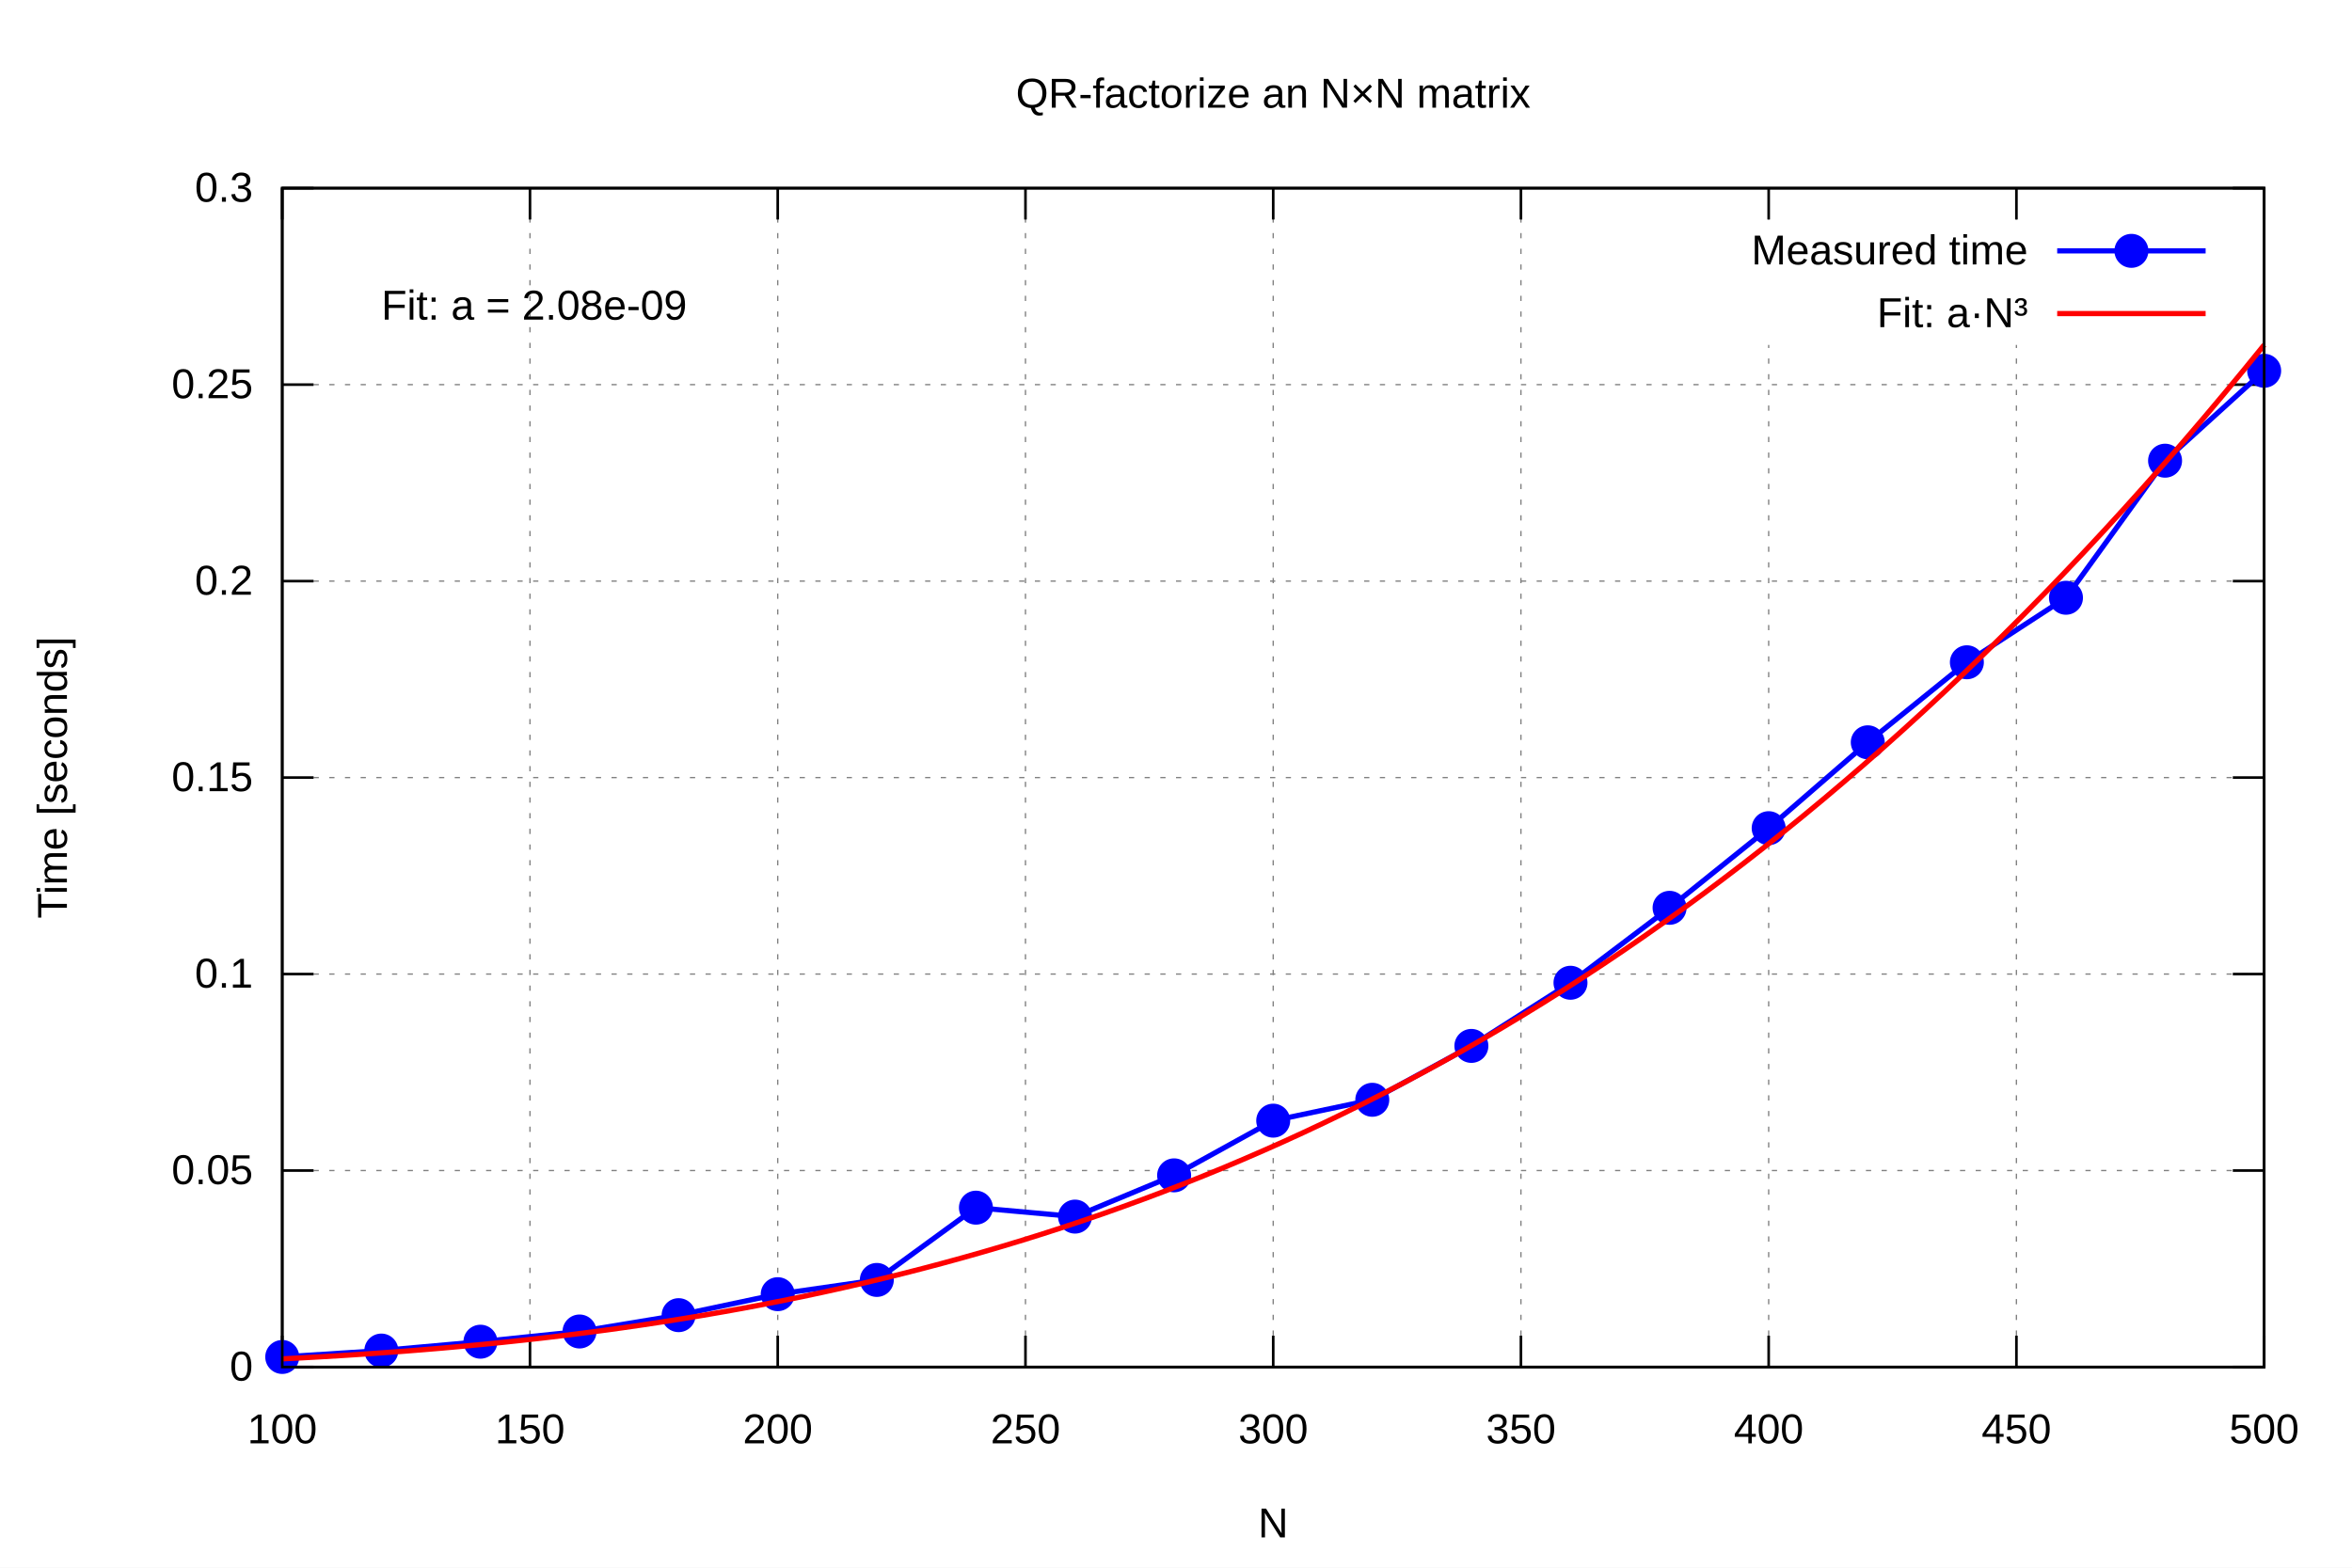
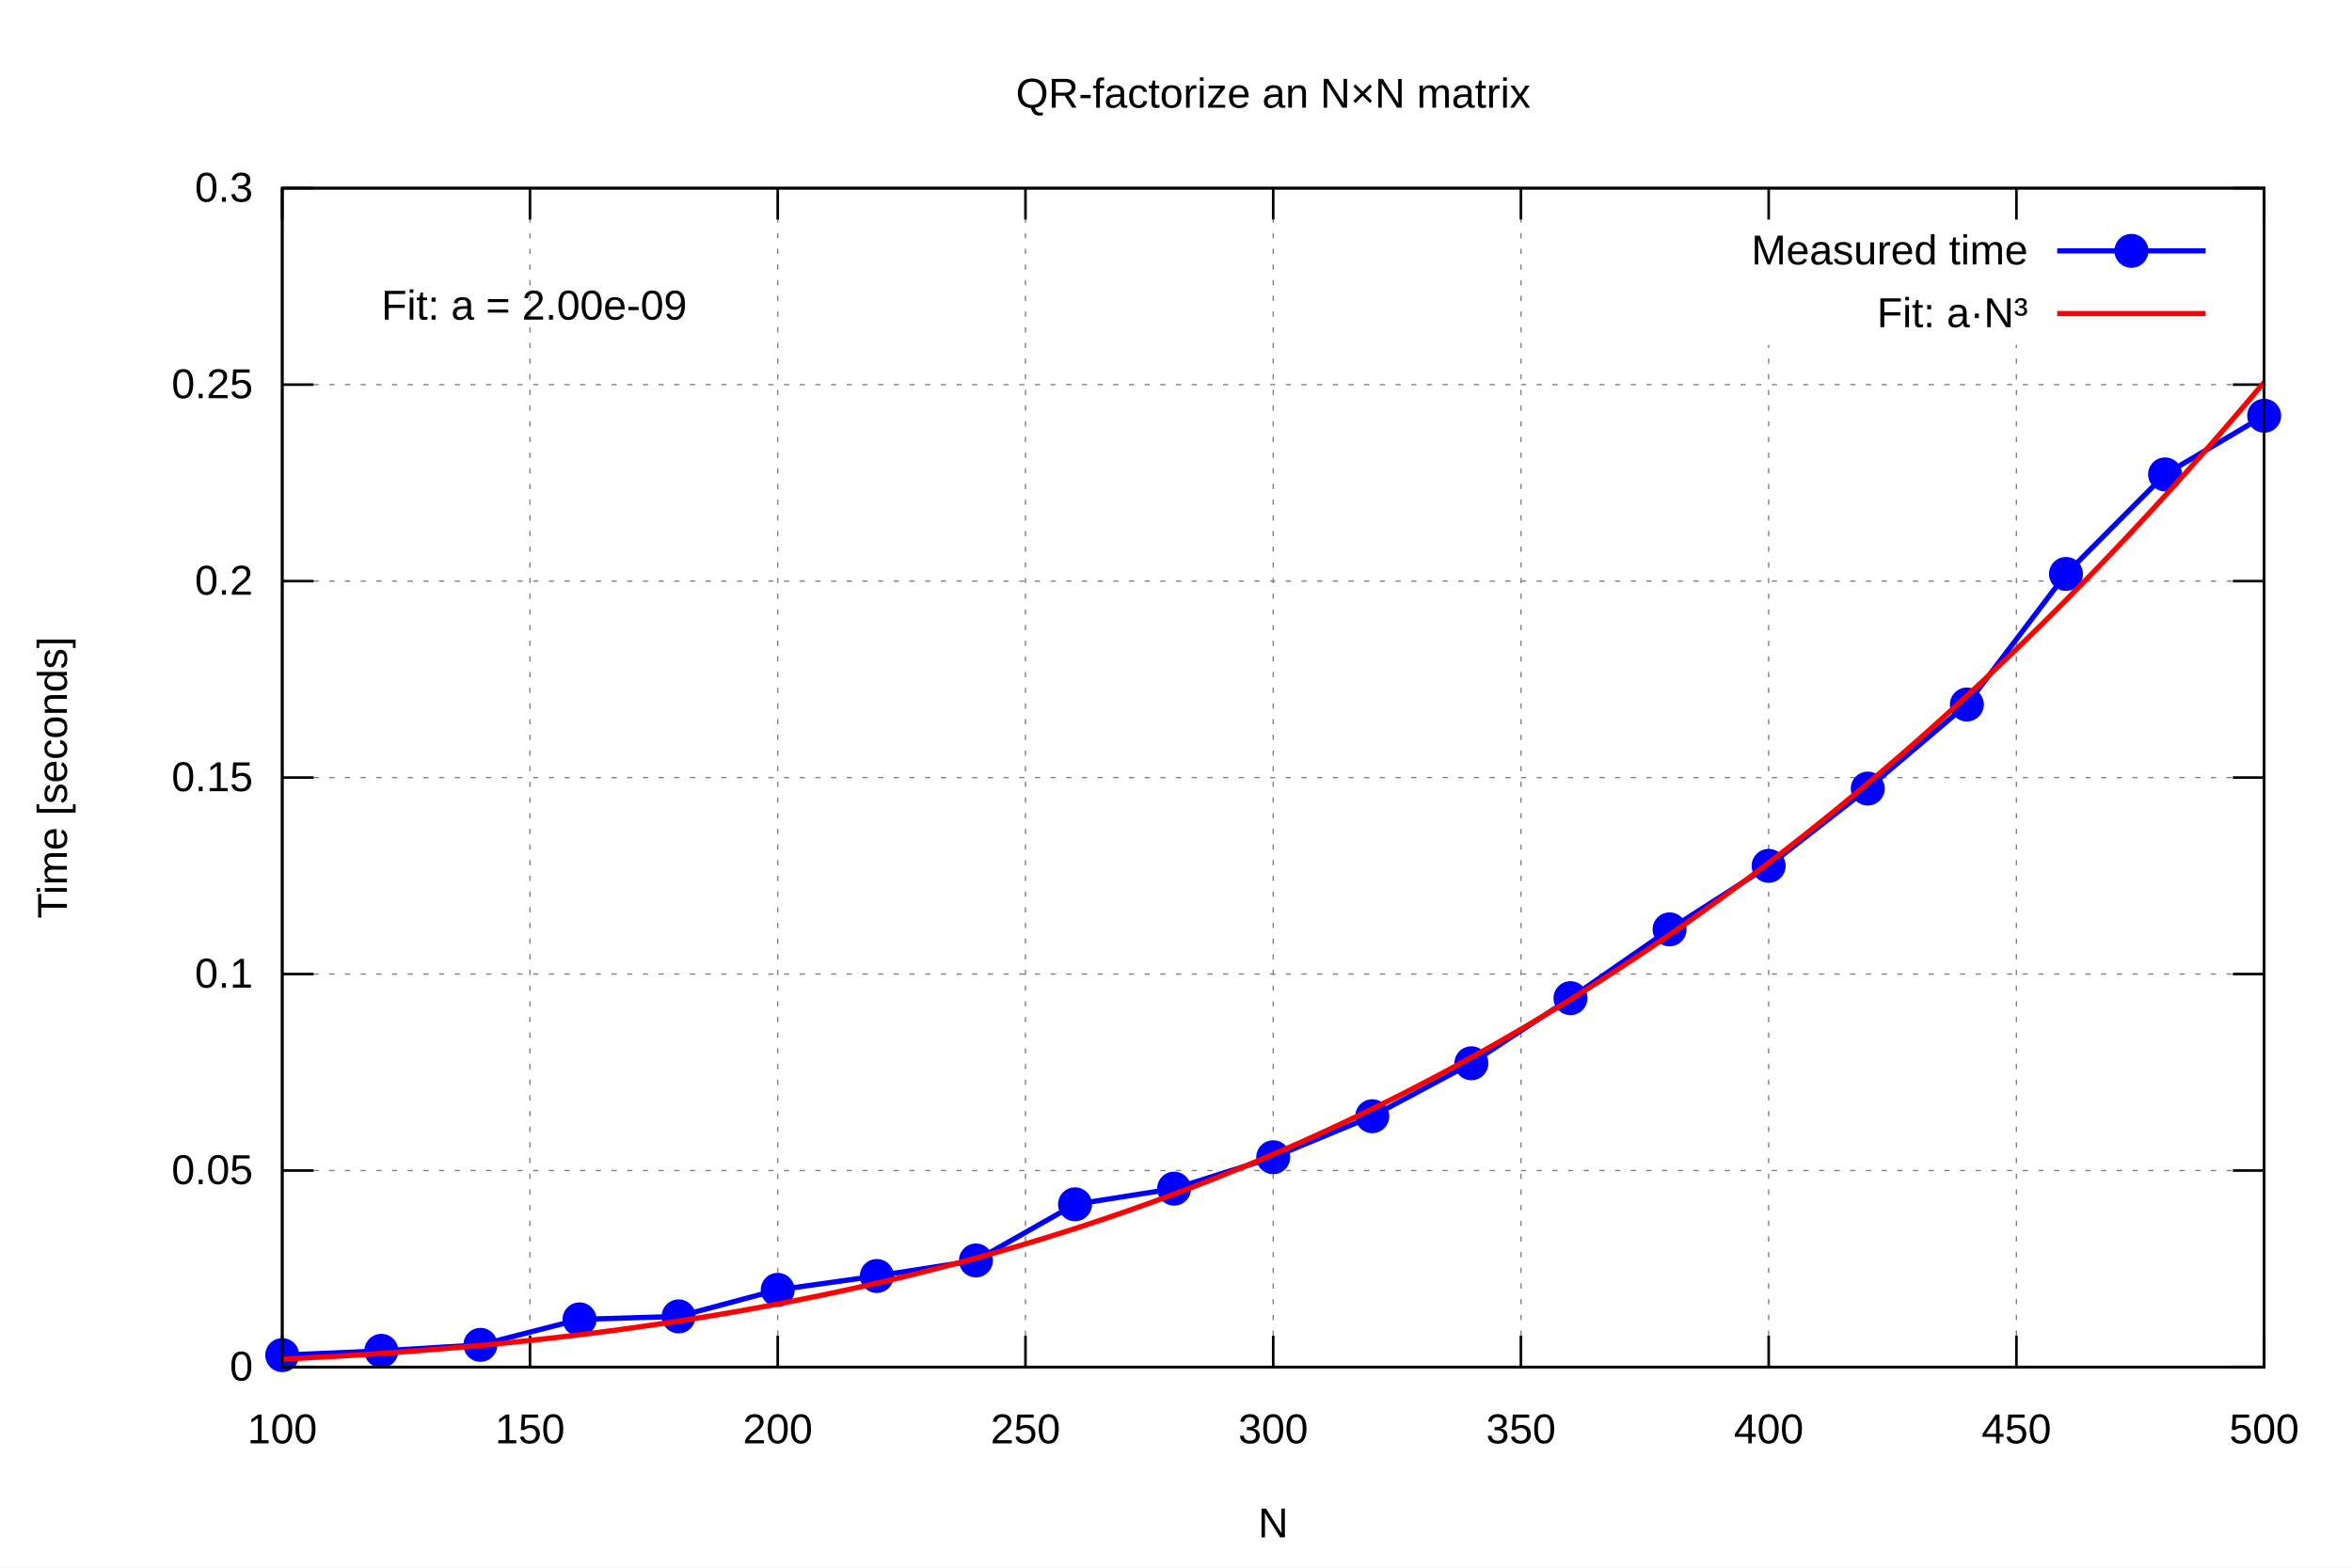
<svg xmlns="http://www.w3.org/2000/svg" xmlns:xlink="http://www.w3.org/1999/xlink" width="900" height="600" viewBox="0 0 900 600">
  <g id="gnuplot_canvas">
    <rect x="0" y="0" width="900" height="600" fill="#ffffff" />
    <defs>
      <circle id="gpDot" r="0.5" stroke-width="0.5" stroke="currentColor" />
      <path id="gpPt0" stroke-width="0.167" stroke="currentColor" d="M-1,0 h2 M0,-1 v2" />
      <path id="gpPt1" stroke-width="0.167" stroke="currentColor" d="M-1,-1 L1,1 M1,-1 L-1,1" />
      <path id="gpPt2" stroke-width="0.167" stroke="currentColor" d="M-1,0 L1,0 M0,-1 L0,1 M-1,-1 L1,1 M-1,1 L1,-1" />
      <rect id="gpPt3" stroke-width="0.167" stroke="currentColor" x="-1" y="-1" width="2" height="2" />
      <rect id="gpPt4" stroke-width="0.167" stroke="currentColor" fill="currentColor" x="-1" y="-1" width="2" height="2" />
      <circle id="gpPt5" stroke-width="0.167" stroke="currentColor" cx="0" cy="0" r="1" />
      <use xlink:href="#gpPt5" id="gpPt6" fill="currentColor" stroke="none" />
      <path id="gpPt7" stroke-width="0.167" stroke="currentColor" d="M0,-1.33 L-1.33,0.67 L1.33,0.67 z" />
      <use xlink:href="#gpPt7" id="gpPt8" fill="currentColor" stroke="none" />
      <use xlink:href="#gpPt7" id="gpPt9" stroke="currentColor" transform="rotate(180)" />
      <use xlink:href="#gpPt9" id="gpPt10" fill="currentColor" stroke="none" />
      <use xlink:href="#gpPt3" id="gpPt11" stroke="currentColor" transform="rotate(45)" />
      <use xlink:href="#gpPt11" id="gpPt12" fill="currentColor" stroke="none" />
      <path id="gpPt13" stroke-width="0.167" stroke="currentColor" d="M0,1.330 L1.265,0.411 L0.782,-1.067 L-0.782,-1.076 L-1.265,0.411 z" />
      <use xlink:href="#gpPt13" id="gpPt14" fill="currentColor" stroke="none" />
      <filter id="textbox" filterUnits="objectBoundingBox" x="0" y="0" height="1" width="1">
        <feFlood flood-color="#FFFFFF" flood-opacity="1" result="bgnd" />
        <feComposite in="SourceGraphic" in2="bgnd" operator="atop" />
      </filter>
      <filter id="greybox" filterUnits="objectBoundingBox" x="0" y="0" height="1" width="1">
        <feFlood flood-color="lightgrey" flood-opacity="1" result="grey" />
        <feComposite in="SourceGraphic" in2="grey" operator="atop" />
      </filter>
    </defs>
    <g fill="none" color="#FFFFFF" stroke="currentColor" stroke-width="1.00" stroke-linecap="butt" stroke-linejoin="miter">
</g>
    <g fill="none" color="black" stroke="currentColor" stroke-width="1.00" stroke-linecap="butt" stroke-linejoin="miter">
</g>
    <g fill="none" color="black" stroke="black" stroke-width="0.50" stroke-linecap="butt" stroke-linejoin="miter">
</g>
    <g fill="none" color="gray" stroke="currentColor" stroke-width="0.50" stroke-linecap="butt" stroke-linejoin="miter">
      <path stroke="gray" stroke-dasharray="2,4" class="gridline" d="M108.00,523.20 L866.39,523.20  " />
    </g>
    <g fill="none" color="gray" stroke="gray" stroke-width="1.00" stroke-linecap="butt" stroke-linejoin="miter">
</g>
    <g fill="none" color="black" stroke="currentColor" stroke-width="1.00" stroke-linecap="butt" stroke-linejoin="miter">
      <path stroke="black" d="M108.00,523.20 L120.00,523.20 M866.39,523.20 L854.39,523.20  " />
      <g transform="translate(96.80,528.40)" stroke="none" fill="black" font-family="Arial" font-size="16.00" text-anchor="end">
        <text>
          <tspan font-family="Arial"> 0</tspan>
        </text>
      </g>
    </g>
    <g fill="none" color="black" stroke="currentColor" stroke-width="1.00" stroke-linecap="butt" stroke-linejoin="miter">
</g>
    <g fill="none" color="black" stroke="black" stroke-width="0.50" stroke-linecap="butt" stroke-linejoin="miter">
</g>
    <g fill="none" color="gray" stroke="currentColor" stroke-width="0.50" stroke-linecap="butt" stroke-linejoin="miter">
      <path stroke="gray" stroke-dasharray="2,4" class="gridline" d="M108.00,448.00 L866.39,448.00  " />
    </g>
    <g fill="none" color="gray" stroke="gray" stroke-width="1.00" stroke-linecap="butt" stroke-linejoin="miter">
</g>
    <g fill="none" color="black" stroke="currentColor" stroke-width="1.00" stroke-linecap="butt" stroke-linejoin="miter">
      <path stroke="black" d="M108.00,448.00 L120.00,448.00 M866.39,448.00 L854.39,448.00  " />
      <g transform="translate(96.80,453.20)" stroke="none" fill="black" font-family="Arial" font-size="16.00" text-anchor="end">
        <text>
          <tspan font-family="Arial"> 0.05</tspan>
        </text>
      </g>
    </g>
    <g fill="none" color="black" stroke="currentColor" stroke-width="1.00" stroke-linecap="butt" stroke-linejoin="miter">
</g>
    <g fill="none" color="black" stroke="black" stroke-width="0.50" stroke-linecap="butt" stroke-linejoin="miter">
</g>
    <g fill="none" color="gray" stroke="currentColor" stroke-width="0.50" stroke-linecap="butt" stroke-linejoin="miter">
      <path stroke="gray" stroke-dasharray="2,4" class="gridline" d="M108.00,372.80 L866.39,372.80  " />
    </g>
    <g fill="none" color="gray" stroke="gray" stroke-width="1.00" stroke-linecap="butt" stroke-linejoin="miter">
</g>
    <g fill="none" color="black" stroke="currentColor" stroke-width="1.00" stroke-linecap="butt" stroke-linejoin="miter">
      <path stroke="black" d="M108.00,372.80 L120.00,372.80 M866.39,372.80 L854.39,372.80  " />
      <g transform="translate(96.80,378.00)" stroke="none" fill="black" font-family="Arial" font-size="16.00" text-anchor="end">
        <text>
          <tspan font-family="Arial"> 0.1</tspan>
        </text>
      </g>
    </g>
    <g fill="none" color="black" stroke="currentColor" stroke-width="1.00" stroke-linecap="butt" stroke-linejoin="miter">
</g>
    <g fill="none" color="black" stroke="black" stroke-width="0.50" stroke-linecap="butt" stroke-linejoin="miter">
</g>
    <g fill="none" color="gray" stroke="currentColor" stroke-width="0.50" stroke-linecap="butt" stroke-linejoin="miter">
      <path stroke="gray" stroke-dasharray="2,4" class="gridline" d="M108.00,297.60 L866.39,297.60  " />
    </g>
    <g fill="none" color="gray" stroke="gray" stroke-width="1.00" stroke-linecap="butt" stroke-linejoin="miter">
</g>
    <g fill="none" color="black" stroke="currentColor" stroke-width="1.00" stroke-linecap="butt" stroke-linejoin="miter">
      <path stroke="black" d="M108.00,297.60 L120.00,297.60 M866.39,297.60 L854.39,297.60  " />
      <g transform="translate(96.80,302.80)" stroke="none" fill="black" font-family="Arial" font-size="16.00" text-anchor="end">
        <text>
          <tspan font-family="Arial"> 0.15</tspan>
        </text>
      </g>
    </g>
    <g fill="none" color="black" stroke="currentColor" stroke-width="1.00" stroke-linecap="butt" stroke-linejoin="miter">
</g>
    <g fill="none" color="black" stroke="black" stroke-width="0.50" stroke-linecap="butt" stroke-linejoin="miter">
</g>
    <g fill="none" color="gray" stroke="currentColor" stroke-width="0.50" stroke-linecap="butt" stroke-linejoin="miter">
      <path stroke="gray" stroke-dasharray="2,4" class="gridline" d="M108.00,222.41 L866.39,222.41  " />
    </g>
    <g fill="none" color="gray" stroke="gray" stroke-width="1.00" stroke-linecap="butt" stroke-linejoin="miter">
</g>
    <g fill="none" color="black" stroke="currentColor" stroke-width="1.00" stroke-linecap="butt" stroke-linejoin="miter">
      <path stroke="black" d="M108.00,222.41 L120.00,222.41 M866.39,222.41 L854.39,222.41  " />
      <g transform="translate(96.80,227.61)" stroke="none" fill="black" font-family="Arial" font-size="16.00" text-anchor="end">
        <text>
          <tspan font-family="Arial"> 0.2</tspan>
        </text>
      </g>
    </g>
    <g fill="none" color="black" stroke="currentColor" stroke-width="1.00" stroke-linecap="butt" stroke-linejoin="miter">
</g>
    <g fill="none" color="black" stroke="black" stroke-width="0.50" stroke-linecap="butt" stroke-linejoin="miter">
</g>
    <g fill="none" color="gray" stroke="currentColor" stroke-width="0.50" stroke-linecap="butt" stroke-linejoin="miter">
      <path stroke="gray" stroke-dasharray="2,4" class="gridline" d="M108.00,147.21 L866.39,147.21  " />
    </g>
    <g fill="none" color="gray" stroke="gray" stroke-width="1.00" stroke-linecap="butt" stroke-linejoin="miter">
</g>
    <g fill="none" color="black" stroke="currentColor" stroke-width="1.00" stroke-linecap="butt" stroke-linejoin="miter">
      <path stroke="black" d="M108.00,147.21 L120.00,147.21 M866.39,147.21 L854.39,147.21  " />
      <g transform="translate(96.80,152.41)" stroke="none" fill="black" font-family="Arial" font-size="16.00" text-anchor="end">
        <text>
          <tspan font-family="Arial"> 0.25</tspan>
        </text>
      </g>
    </g>
    <g fill="none" color="black" stroke="currentColor" stroke-width="1.00" stroke-linecap="butt" stroke-linejoin="miter">
</g>
    <g fill="none" color="black" stroke="black" stroke-width="0.50" stroke-linecap="butt" stroke-linejoin="miter">
</g>
    <g fill="none" color="gray" stroke="currentColor" stroke-width="0.50" stroke-linecap="butt" stroke-linejoin="miter">
      <path stroke="gray" stroke-dasharray="2,4" class="gridline" d="M108.00,72.01 L866.39,72.01  " />
    </g>
    <g fill="none" color="gray" stroke="gray" stroke-width="1.00" stroke-linecap="butt" stroke-linejoin="miter">
</g>
    <g fill="none" color="black" stroke="currentColor" stroke-width="1.00" stroke-linecap="butt" stroke-linejoin="miter">
      <path stroke="black" d="M108.00,72.01 L120.00,72.01 M866.39,72.01 L854.39,72.01  " />
      <g transform="translate(96.80,77.21)" stroke="none" fill="black" font-family="Arial" font-size="16.00" text-anchor="end">
        <text>
          <tspan font-family="Arial"> 0.3</tspan>
        </text>
      </g>
    </g>
    <g fill="none" color="black" stroke="currentColor" stroke-width="1.00" stroke-linecap="butt" stroke-linejoin="miter">
</g>
    <g fill="none" color="black" stroke="black" stroke-width="0.50" stroke-linecap="butt" stroke-linejoin="miter">
</g>
    <g fill="none" color="gray" stroke="currentColor" stroke-width="0.50" stroke-linecap="butt" stroke-linejoin="miter">
      <path stroke="gray" stroke-dasharray="2,4" class="gridline" d="M108.00,523.20 L108.00,72.01  " />
    </g>
    <g fill="none" color="gray" stroke="gray" stroke-width="1.00" stroke-linecap="butt" stroke-linejoin="miter">
</g>
    <g fill="none" color="black" stroke="currentColor" stroke-width="1.00" stroke-linecap="butt" stroke-linejoin="miter">
      <path stroke="black" d="M108.00,523.20 L108.00,511.20 M108.00,72.01 L108.00,84.01  " />
      <g transform="translate(108.00,552.40)" stroke="none" fill="black" font-family="Arial" font-size="16.00" text-anchor="middle">
        <text>
          <tspan font-family="Arial"> 100</tspan>
        </text>
      </g>
    </g>
    <g fill="none" color="black" stroke="currentColor" stroke-width="1.00" stroke-linecap="butt" stroke-linejoin="miter">
</g>
    <g fill="none" color="black" stroke="black" stroke-width="0.50" stroke-linecap="butt" stroke-linejoin="miter">
</g>
    <g fill="none" color="gray" stroke="currentColor" stroke-width="0.50" stroke-linecap="butt" stroke-linejoin="miter">
      <path stroke="gray" stroke-dasharray="2,4" class="gridline" d="M202.80,523.20 L202.80,72.01  " />
    </g>
    <g fill="none" color="gray" stroke="gray" stroke-width="1.00" stroke-linecap="butt" stroke-linejoin="miter">
</g>
    <g fill="none" color="black" stroke="currentColor" stroke-width="1.00" stroke-linecap="butt" stroke-linejoin="miter">
      <path stroke="black" d="M202.80,523.20 L202.80,511.20 M202.80,72.01 L202.80,84.01  " />
      <g transform="translate(202.80,552.40)" stroke="none" fill="black" font-family="Arial" font-size="16.00" text-anchor="middle">
        <text>
          <tspan font-family="Arial"> 150</tspan>
        </text>
      </g>
    </g>
    <g fill="none" color="black" stroke="currentColor" stroke-width="1.00" stroke-linecap="butt" stroke-linejoin="miter">
</g>
    <g fill="none" color="black" stroke="black" stroke-width="0.50" stroke-linecap="butt" stroke-linejoin="miter">
</g>
    <g fill="none" color="gray" stroke="currentColor" stroke-width="0.50" stroke-linecap="butt" stroke-linejoin="miter">
      <path stroke="gray" stroke-dasharray="2,4" class="gridline" d="M297.60,523.20 L297.60,72.01  " />
    </g>
    <g fill="none" color="gray" stroke="gray" stroke-width="1.00" stroke-linecap="butt" stroke-linejoin="miter">
</g>
    <g fill="none" color="black" stroke="currentColor" stroke-width="1.00" stroke-linecap="butt" stroke-linejoin="miter">
      <path stroke="black" d="M297.60,523.20 L297.60,511.20 M297.60,72.01 L297.60,84.01  " />
      <g transform="translate(297.60,552.40)" stroke="none" fill="black" font-family="Arial" font-size="16.00" text-anchor="middle">
        <text>
          <tspan font-family="Arial"> 200</tspan>
        </text>
      </g>
    </g>
    <g fill="none" color="black" stroke="currentColor" stroke-width="1.00" stroke-linecap="butt" stroke-linejoin="miter">
</g>
    <g fill="none" color="black" stroke="black" stroke-width="0.50" stroke-linecap="butt" stroke-linejoin="miter">
</g>
    <g fill="none" color="gray" stroke="currentColor" stroke-width="0.50" stroke-linecap="butt" stroke-linejoin="miter">
      <path stroke="gray" stroke-dasharray="2,4" class="gridline" d="M392.40,523.20 L392.40,72.01  " />
    </g>
    <g fill="none" color="gray" stroke="gray" stroke-width="1.00" stroke-linecap="butt" stroke-linejoin="miter">
</g>
    <g fill="none" color="black" stroke="currentColor" stroke-width="1.00" stroke-linecap="butt" stroke-linejoin="miter">
      <path stroke="black" d="M392.40,523.20 L392.40,511.20 M392.40,72.01 L392.40,84.01  " />
      <g transform="translate(392.40,552.40)" stroke="none" fill="black" font-family="Arial" font-size="16.00" text-anchor="middle">
        <text>
          <tspan font-family="Arial"> 250</tspan>
        </text>
      </g>
    </g>
    <g fill="none" color="black" stroke="currentColor" stroke-width="1.00" stroke-linecap="butt" stroke-linejoin="miter">
</g>
    <g fill="none" color="black" stroke="black" stroke-width="0.50" stroke-linecap="butt" stroke-linejoin="miter">
</g>
    <g fill="none" color="gray" stroke="currentColor" stroke-width="0.50" stroke-linecap="butt" stroke-linejoin="miter">
      <path stroke="gray" stroke-dasharray="2,4" class="gridline" d="M487.20,523.20 L487.20,72.01  " />
    </g>
    <g fill="none" color="gray" stroke="gray" stroke-width="1.00" stroke-linecap="butt" stroke-linejoin="miter">
</g>
    <g fill="none" color="black" stroke="currentColor" stroke-width="1.00" stroke-linecap="butt" stroke-linejoin="miter">
      <path stroke="black" d="M487.20,523.20 L487.20,511.20 M487.20,72.01 L487.20,84.01  " />
      <g transform="translate(487.20,552.40)" stroke="none" fill="black" font-family="Arial" font-size="16.00" text-anchor="middle">
        <text>
          <tspan font-family="Arial"> 300</tspan>
        </text>
      </g>
    </g>
    <g fill="none" color="black" stroke="currentColor" stroke-width="1.00" stroke-linecap="butt" stroke-linejoin="miter">
</g>
    <g fill="none" color="black" stroke="black" stroke-width="0.50" stroke-linecap="butt" stroke-linejoin="miter">
</g>
    <g fill="none" color="gray" stroke="currentColor" stroke-width="0.50" stroke-linecap="butt" stroke-linejoin="miter">
      <path stroke="gray" stroke-dasharray="2,4" class="gridline" d="M581.99,523.20 L581.99,72.01  " />
    </g>
    <g fill="none" color="gray" stroke="gray" stroke-width="1.00" stroke-linecap="butt" stroke-linejoin="miter">
</g>
    <g fill="none" color="black" stroke="currentColor" stroke-width="1.00" stroke-linecap="butt" stroke-linejoin="miter">
      <path stroke="black" d="M581.99,523.20 L581.99,511.20 M581.99,72.01 L581.99,84.01  " />
      <g transform="translate(581.99,552.40)" stroke="none" fill="black" font-family="Arial" font-size="16.00" text-anchor="middle">
        <text>
          <tspan font-family="Arial"> 350</tspan>
        </text>
      </g>
    </g>
    <g fill="none" color="black" stroke="currentColor" stroke-width="1.00" stroke-linecap="butt" stroke-linejoin="miter">
</g>
    <g fill="none" color="black" stroke="black" stroke-width="0.50" stroke-linecap="butt" stroke-linejoin="miter">
</g>
    <g fill="none" color="gray" stroke="currentColor" stroke-width="0.50" stroke-linecap="butt" stroke-linejoin="miter">
      <path stroke="gray" stroke-dasharray="2,4" class="gridline" d="M676.79,523.20 L676.79,132.01 M676.79,84.01 L676.79,72.01  " />
    </g>
    <g fill="none" color="gray" stroke="gray" stroke-width="1.00" stroke-linecap="butt" stroke-linejoin="miter">
</g>
    <g fill="none" color="black" stroke="currentColor" stroke-width="1.00" stroke-linecap="butt" stroke-linejoin="miter">
      <path stroke="black" d="M676.79,523.20 L676.79,511.20 M676.79,72.01 L676.79,84.01  " />
      <g transform="translate(676.79,552.40)" stroke="none" fill="black" font-family="Arial" font-size="16.00" text-anchor="middle">
        <text>
          <tspan font-family="Arial"> 400</tspan>
        </text>
      </g>
    </g>
    <g fill="none" color="black" stroke="currentColor" stroke-width="1.00" stroke-linecap="butt" stroke-linejoin="miter">
</g>
    <g fill="none" color="black" stroke="black" stroke-width="0.50" stroke-linecap="butt" stroke-linejoin="miter">
</g>
    <g fill="none" color="gray" stroke="currentColor" stroke-width="0.50" stroke-linecap="butt" stroke-linejoin="miter">
      <path stroke="gray" stroke-dasharray="2,4" class="gridline" d="M771.59,523.20 L771.59,132.01 M771.59,84.01 L771.59,72.01  " />
    </g>
    <g fill="none" color="gray" stroke="gray" stroke-width="1.00" stroke-linecap="butt" stroke-linejoin="miter">
</g>
    <g fill="none" color="black" stroke="currentColor" stroke-width="1.00" stroke-linecap="butt" stroke-linejoin="miter">
      <path stroke="black" d="M771.59,523.20 L771.59,511.20 M771.59,72.01 L771.59,84.01  " />
      <g transform="translate(771.59,552.40)" stroke="none" fill="black" font-family="Arial" font-size="16.00" text-anchor="middle">
        <text>
          <tspan font-family="Arial"> 450</tspan>
        </text>
      </g>
    </g>
    <g fill="none" color="black" stroke="currentColor" stroke-width="1.00" stroke-linecap="butt" stroke-linejoin="miter">
</g>
    <g fill="none" color="black" stroke="black" stroke-width="0.50" stroke-linecap="butt" stroke-linejoin="miter">
</g>
    <g fill="none" color="gray" stroke="currentColor" stroke-width="0.50" stroke-linecap="butt" stroke-linejoin="miter">
      <path stroke="gray" stroke-dasharray="2,4" class="gridline" d="M866.39,523.20 L866.39,72.01  " />
    </g>
    <g fill="none" color="gray" stroke="gray" stroke-width="1.00" stroke-linecap="butt" stroke-linejoin="miter">
</g>
    <g fill="none" color="black" stroke="currentColor" stroke-width="1.00" stroke-linecap="butt" stroke-linejoin="miter">
      <path stroke="black" d="M866.39,523.20 L866.39,511.20 M866.39,72.01 L866.39,84.01  " />
      <g transform="translate(866.39,552.40)" stroke="none" fill="black" font-family="Arial" font-size="16.00" text-anchor="middle">
        <text>
          <tspan font-family="Arial"> 500</tspan>
        </text>
      </g>
    </g>
    <g fill="none" color="black" stroke="currentColor" stroke-width="1.00" stroke-linecap="butt" stroke-linejoin="miter">
</g>
    <g fill="none" color="black" stroke="currentColor" stroke-width="1.00" stroke-linecap="butt" stroke-linejoin="miter">
      <path stroke="black" d="M108.00,72.01 L108.00,523.20 L866.39,523.20 L866.39,72.01 L108.00,72.01 Z  " />
    </g>
    <g fill="none" color="black" stroke="currentColor" stroke-width="1.00" stroke-linecap="butt" stroke-linejoin="miter">
</g>
    <g id="gnuplot_plot_1">
      <g fill="none" color="#FFFFFF" stroke="black" stroke-width="2.00" stroke-linecap="butt" stroke-linejoin="miter">
</g>
      <g fill="none" color="black" stroke="currentColor" stroke-width="2.00" stroke-linecap="butt" stroke-linejoin="miter">
        <g transform="translate(775.99,101.21)" stroke="none" fill="black" font-family="Arial" font-size="16.00" text-anchor="end">
          <text>
            <tspan font-family="Arial">Measured time</tspan>
          </text>
        </g>
      </g>
      <g fill="none" color="black" stroke="currentColor" stroke-width="2.00" stroke-linecap="butt" stroke-linejoin="miter">
-         <path stroke="rgb(  0,   0, 255)" d="M787.19,96.01 L843.99,96.01 M108.00,519.35 L145.92,516.90 L183.84,513.51 L221.76,509.60 L259.68,503.35 L297.60,495.32   L335.52,489.87 L373.44,462.21 L411.36,465.63 L449.28,449.84 L487.20,428.91 L525.11,420.92 L563.03,400.30 L600.95,376.13   L638.87,347.45 L676.79,316.97 L714.71,284.10 L752.63,253.47 L790.55,228.78 L828.47,176.32 L866.39,141.91  " />
-         <use xlink:href="#gpPt6" transform="translate(108.00,519.35) scale(6.00)" color="rgb(  0,   0, 255)" />
-         <use xlink:href="#gpPt6" transform="translate(145.92,516.90) scale(6.00)" color="rgb(  0,   0, 255)" />
-         <use xlink:href="#gpPt6" transform="translate(183.84,513.51) scale(6.00)" color="rgb(  0,   0, 255)" />
-         <use xlink:href="#gpPt6" transform="translate(221.76,509.60) scale(6.00)" color="rgb(  0,   0, 255)" />
-         <use xlink:href="#gpPt6" transform="translate(259.68,503.35) scale(6.00)" color="rgb(  0,   0, 255)" />
-         <use xlink:href="#gpPt6" transform="translate(297.60,495.32) scale(6.00)" color="rgb(  0,   0, 255)" />
-         <use xlink:href="#gpPt6" transform="translate(335.52,489.87) scale(6.00)" color="rgb(  0,   0, 255)" />
-         <use xlink:href="#gpPt6" transform="translate(373.44,462.21) scale(6.00)" color="rgb(  0,   0, 255)" />
-         <use xlink:href="#gpPt6" transform="translate(411.36,465.63) scale(6.00)" color="rgb(  0,   0, 255)" />
-         <use xlink:href="#gpPt6" transform="translate(449.28,449.84) scale(6.00)" color="rgb(  0,   0, 255)" />
-         <use xlink:href="#gpPt6" transform="translate(487.20,428.91) scale(6.00)" color="rgb(  0,   0, 255)" />
-         <use xlink:href="#gpPt6" transform="translate(525.11,420.92) scale(6.00)" color="rgb(  0,   0, 255)" />
-         <use xlink:href="#gpPt6" transform="translate(563.03,400.30) scale(6.00)" color="rgb(  0,   0, 255)" />
-         <use xlink:href="#gpPt6" transform="translate(600.95,376.13) scale(6.00)" color="rgb(  0,   0, 255)" />
-         <use xlink:href="#gpPt6" transform="translate(638.87,347.45) scale(6.00)" color="rgb(  0,   0, 255)" />
-         <use xlink:href="#gpPt6" transform="translate(676.79,316.97) scale(6.00)" color="rgb(  0,   0, 255)" />
-         <use xlink:href="#gpPt6" transform="translate(714.71,284.10) scale(6.00)" color="rgb(  0,   0, 255)" />
-         <use xlink:href="#gpPt6" transform="translate(752.63,253.47) scale(6.00)" color="rgb(  0,   0, 255)" />
-         <use xlink:href="#gpPt6" transform="translate(790.55,228.78) scale(6.00)" color="rgb(  0,   0, 255)" />
-         <use xlink:href="#gpPt6" transform="translate(828.47,176.32) scale(6.00)" color="rgb(  0,   0, 255)" />
-         <use xlink:href="#gpPt6" transform="translate(866.39,141.91) scale(6.00)" color="rgb(  0,   0, 255)" />
+         <path stroke="rgb(  0,   0, 255)" d="M787.19,96.01 L843.99,96.01 M108.00,518.65 L145.92,517.01 L183.84,514.71 L221.76,504.97 L259.68,503.82 L297.60,493.67   L335.52,488.36 L373.44,482.42 L411.36,460.93 L449.28,454.93 L487.20,442.91 L525.11,427.21 L563.03,406.95 L600.95,382.02   L638.87,355.70 L676.79,331.39 L714.71,301.81 L752.63,269.64 L790.55,219.67 L828.47,181.56 L866.39,159.12  " />
+         <use xlink:href="#gpPt6" transform="translate(108.00,518.65) scale(6.00)" color="rgb(  0,   0, 255)" />
+         <use xlink:href="#gpPt6" transform="translate(145.92,517.01) scale(6.00)" color="rgb(  0,   0, 255)" />
+         <use xlink:href="#gpPt6" transform="translate(183.84,514.71) scale(6.00)" color="rgb(  0,   0, 255)" />
+         <use xlink:href="#gpPt6" transform="translate(221.76,504.97) scale(6.00)" color="rgb(  0,   0, 255)" />
+         <use xlink:href="#gpPt6" transform="translate(259.68,503.82) scale(6.00)" color="rgb(  0,   0, 255)" />
+         <use xlink:href="#gpPt6" transform="translate(297.60,493.67) scale(6.00)" color="rgb(  0,   0, 255)" />
+         <use xlink:href="#gpPt6" transform="translate(335.52,488.36) scale(6.00)" color="rgb(  0,   0, 255)" />
+         <use xlink:href="#gpPt6" transform="translate(373.44,482.42) scale(6.00)" color="rgb(  0,   0, 255)" />
+         <use xlink:href="#gpPt6" transform="translate(411.36,460.93) scale(6.00)" color="rgb(  0,   0, 255)" />
+         <use xlink:href="#gpPt6" transform="translate(449.28,454.93) scale(6.00)" color="rgb(  0,   0, 255)" />
+         <use xlink:href="#gpPt6" transform="translate(487.20,442.91) scale(6.00)" color="rgb(  0,   0, 255)" />
+         <use xlink:href="#gpPt6" transform="translate(525.11,427.21) scale(6.00)" color="rgb(  0,   0, 255)" />
+         <use xlink:href="#gpPt6" transform="translate(563.03,406.95) scale(6.00)" color="rgb(  0,   0, 255)" />
+         <use xlink:href="#gpPt6" transform="translate(600.95,382.02) scale(6.00)" color="rgb(  0,   0, 255)" />
+         <use xlink:href="#gpPt6" transform="translate(638.87,355.70) scale(6.00)" color="rgb(  0,   0, 255)" />
+         <use xlink:href="#gpPt6" transform="translate(676.79,331.39) scale(6.00)" color="rgb(  0,   0, 255)" />
+         <use xlink:href="#gpPt6" transform="translate(714.71,301.81) scale(6.00)" color="rgb(  0,   0, 255)" />
+         <use xlink:href="#gpPt6" transform="translate(752.63,269.64) scale(6.00)" color="rgb(  0,   0, 255)" />
+         <use xlink:href="#gpPt6" transform="translate(790.55,219.67) scale(6.00)" color="rgb(  0,   0, 255)" />
+         <use xlink:href="#gpPt6" transform="translate(828.47,181.56) scale(6.00)" color="rgb(  0,   0, 255)" />
+         <use xlink:href="#gpPt6" transform="translate(866.39,159.12) scale(6.00)" color="rgb(  0,   0, 255)" />
        <use xlink:href="#gpPt6" transform="translate(815.59,96.01) scale(6.00)" color="rgb(  0,   0, 255)" />
      </g>
    </g>
    <g id="gnuplot_plot_2">
      <g fill="none" color="black" stroke="currentColor" stroke-width="2.00" stroke-linecap="butt" stroke-linejoin="miter">
        <g transform="translate(775.99,125.21)" stroke="none" fill="black" font-family="Arial" font-size="16.00" text-anchor="end">
          <text>
            <tspan font-family="Arial">Fit: a·N³</tspan>
          </text>
        </g>
      </g>
      <g fill="none" color="black" stroke="currentColor" stroke-width="2.00" stroke-linecap="butt" stroke-linejoin="miter">
-         <path stroke="rgb(255,   0,   0)" d="M787.19,120.01 L843.99,120.01 M108.00,520.07 L115.66,519.68 L123.32,519.25 L130.98,518.79 L138.64,518.29 L146.30,517.76   L153.96,517.20 L161.62,516.59 L169.28,515.95 L176.94,515.26 L184.61,514.54 L192.27,513.77 L199.93,512.95 L207.59,512.10   L215.25,511.19 L222.91,510.24 L230.57,509.23 L238.23,508.18 L245.89,507.07 L253.55,505.91 L261.21,504.70 L268.87,503.43   L276.53,502.11 L284.19,500.73 L291.85,499.29 L299.51,497.78 L307.17,496.22 L314.83,494.59 L322.49,492.90 L330.15,491.15   L337.82,489.32 L345.48,487.43 L353.14,485.47 L360.80,483.44 L368.46,481.34 L376.12,479.17 L383.78,476.92 L391.44,474.60   L399.10,472.20 L406.76,469.72 L414.42,467.16 L422.08,464.53 L429.74,461.81 L437.40,459.01 L445.06,456.13 L452.72,453.16   L460.38,450.10 L468.04,446.96 L475.70,443.72 L483.36,440.40 L491.03,436.99 L498.69,433.48 L506.35,429.88 L514.01,426.18   L521.67,422.39 L529.33,418.50 L536.99,414.51 L544.65,410.43 L552.31,406.24 L559.97,401.95 L567.63,397.55 L575.29,393.05   L582.95,388.44 L590.61,383.73 L598.27,378.91 L605.93,373.97 L613.59,368.93 L621.25,363.77 L628.91,358.50 L636.57,353.12   L644.24,347.62 L651.90,342.00 L659.56,336.26 L667.22,330.41 L674.88,324.43 L682.54,318.33 L690.20,312.11 L697.86,305.76   L705.52,299.28 L713.18,292.68 L720.84,285.95 L728.50,279.09 L736.16,272.10 L743.82,264.98 L751.48,257.72 L759.14,250.33   L766.80,242.80 L774.46,235.14 L782.12,227.34 L789.78,219.39 L797.45,211.31 L805.11,203.09 L812.77,194.72 L820.43,186.20   L828.09,177.54 L835.75,168.74 L843.41,159.78 L851.07,150.68 L858.73,141.43 L866.39,132.02  " />
+         <path stroke="rgb(255,   0,   0)" d="M787.19,120.01 L843.99,120.01 M108.00,520.18 L115.66,519.80 L123.32,519.39 L130.98,518.95 L138.64,518.47 L146.30,517.96   L153.96,517.42 L161.62,516.83 L169.28,516.21 L176.94,515.55 L184.61,514.85 L192.27,514.11 L199.93,513.33 L207.59,512.50   L215.25,511.63 L222.91,510.71 L230.57,509.74 L238.23,508.73 L245.89,507.66 L253.55,506.54 L261.21,505.38 L268.87,504.15   L276.53,502.88 L284.19,501.55 L291.85,500.16 L299.51,498.71 L307.17,497.20 L314.83,495.64 L322.49,494.01 L330.15,492.31   L337.82,490.56 L345.48,488.74 L353.14,486.85 L360.80,484.89 L368.46,482.87 L376.12,480.77 L383.78,478.61 L391.44,476.37   L399.10,474.06 L406.76,471.67 L414.42,469.21 L422.08,466.67 L429.74,464.05 L437.40,461.35 L445.06,458.57 L452.72,455.71   L460.38,452.76 L468.04,449.74 L475.70,446.62 L483.36,443.42 L491.03,440.13 L498.69,436.75 L506.35,433.28 L514.01,429.72   L521.67,426.07 L529.33,422.32 L536.99,418.48 L544.65,414.54 L552.31,410.50 L559.97,406.37 L567.63,402.13 L575.29,397.79   L582.95,393.36 L590.61,388.81 L598.27,384.17 L605.93,379.41 L613.59,374.55 L621.25,369.59 L628.91,364.51 L636.57,359.32   L644.24,354.02 L651.90,348.61 L659.56,343.08 L667.22,337.44 L674.88,331.68 L682.54,325.80 L690.20,319.80 L697.86,313.68   L705.52,307.45 L713.18,301.09 L720.84,294.60 L728.50,287.99 L736.16,281.26 L743.82,274.39 L751.48,267.40 L759.14,260.28   L766.80,253.03 L774.46,245.64 L782.12,238.12 L789.78,230.47 L797.45,222.68 L805.11,214.76 L812.77,206.69 L820.43,198.49   L828.09,190.15 L835.75,181.66 L843.41,173.03 L851.07,164.26 L858.73,155.34 L866.39,146.28  " />
      </g>
    </g>
    <g fill="none" color="black" stroke="currentColor" stroke-width="2.00" stroke-linecap="butt" stroke-linejoin="miter">
</g>
    <g fill="none" color="black" stroke="black" stroke-width="1.00" stroke-linecap="butt" stroke-linejoin="miter">
</g>
    <g fill="none" color="black" stroke="currentColor" stroke-width="1.00" stroke-linecap="butt" stroke-linejoin="miter">
      <path stroke="black" d="M108.00,72.01 L108.00,523.20 L866.39,523.20 L866.39,72.01 L108.00,72.01 Z  " />
      <g transform="translate(25.60,297.61) rotate(270.00)" stroke="none" fill="black" font-family="Arial" font-size="16.00" text-anchor="middle">
        <text>
          <tspan font-family="Arial">Time [seconds]</tspan>
        </text>
      </g>
    </g>
    <g fill="none" color="black" stroke="currentColor" stroke-width="1.00" stroke-linecap="butt" stroke-linejoin="miter">
      <g transform="translate(487.19,588.40)" stroke="none" fill="black" font-family="Arial" font-size="16.00" text-anchor="middle">
        <text>
          <tspan font-family="Arial">N</tspan>
        </text>
      </g>
    </g>
    <g fill="none" color="black" stroke="currentColor" stroke-width="1.00" stroke-linecap="butt" stroke-linejoin="miter">
      <g transform="translate(145.92,122.33)" stroke="none" fill="black" font-family="Arial" font-size="16.00" text-anchor="start">
        <text>
-           <tspan font-family="Arial">Fit: a = 2.08e-09</tspan>
+           <tspan font-family="Arial">Fit: a = 2.00e-09</tspan>
        </text>
      </g>
    </g>
    <g fill="none" color="black" stroke="currentColor" stroke-width="1.00" stroke-linecap="butt" stroke-linejoin="miter">
      <g transform="translate(487.19,41.21)" stroke="none" fill="black" font-family="Arial" font-size="16.00" text-anchor="middle">
        <text>
          <tspan font-family="Arial">QR-factorize an N×N matrix</tspan>
        </text>
      </g>
    </g>
    <g fill="none" color="black" stroke="currentColor" stroke-width="1.00" stroke-linecap="butt" stroke-linejoin="miter">
</g>
  </g>
</svg>
